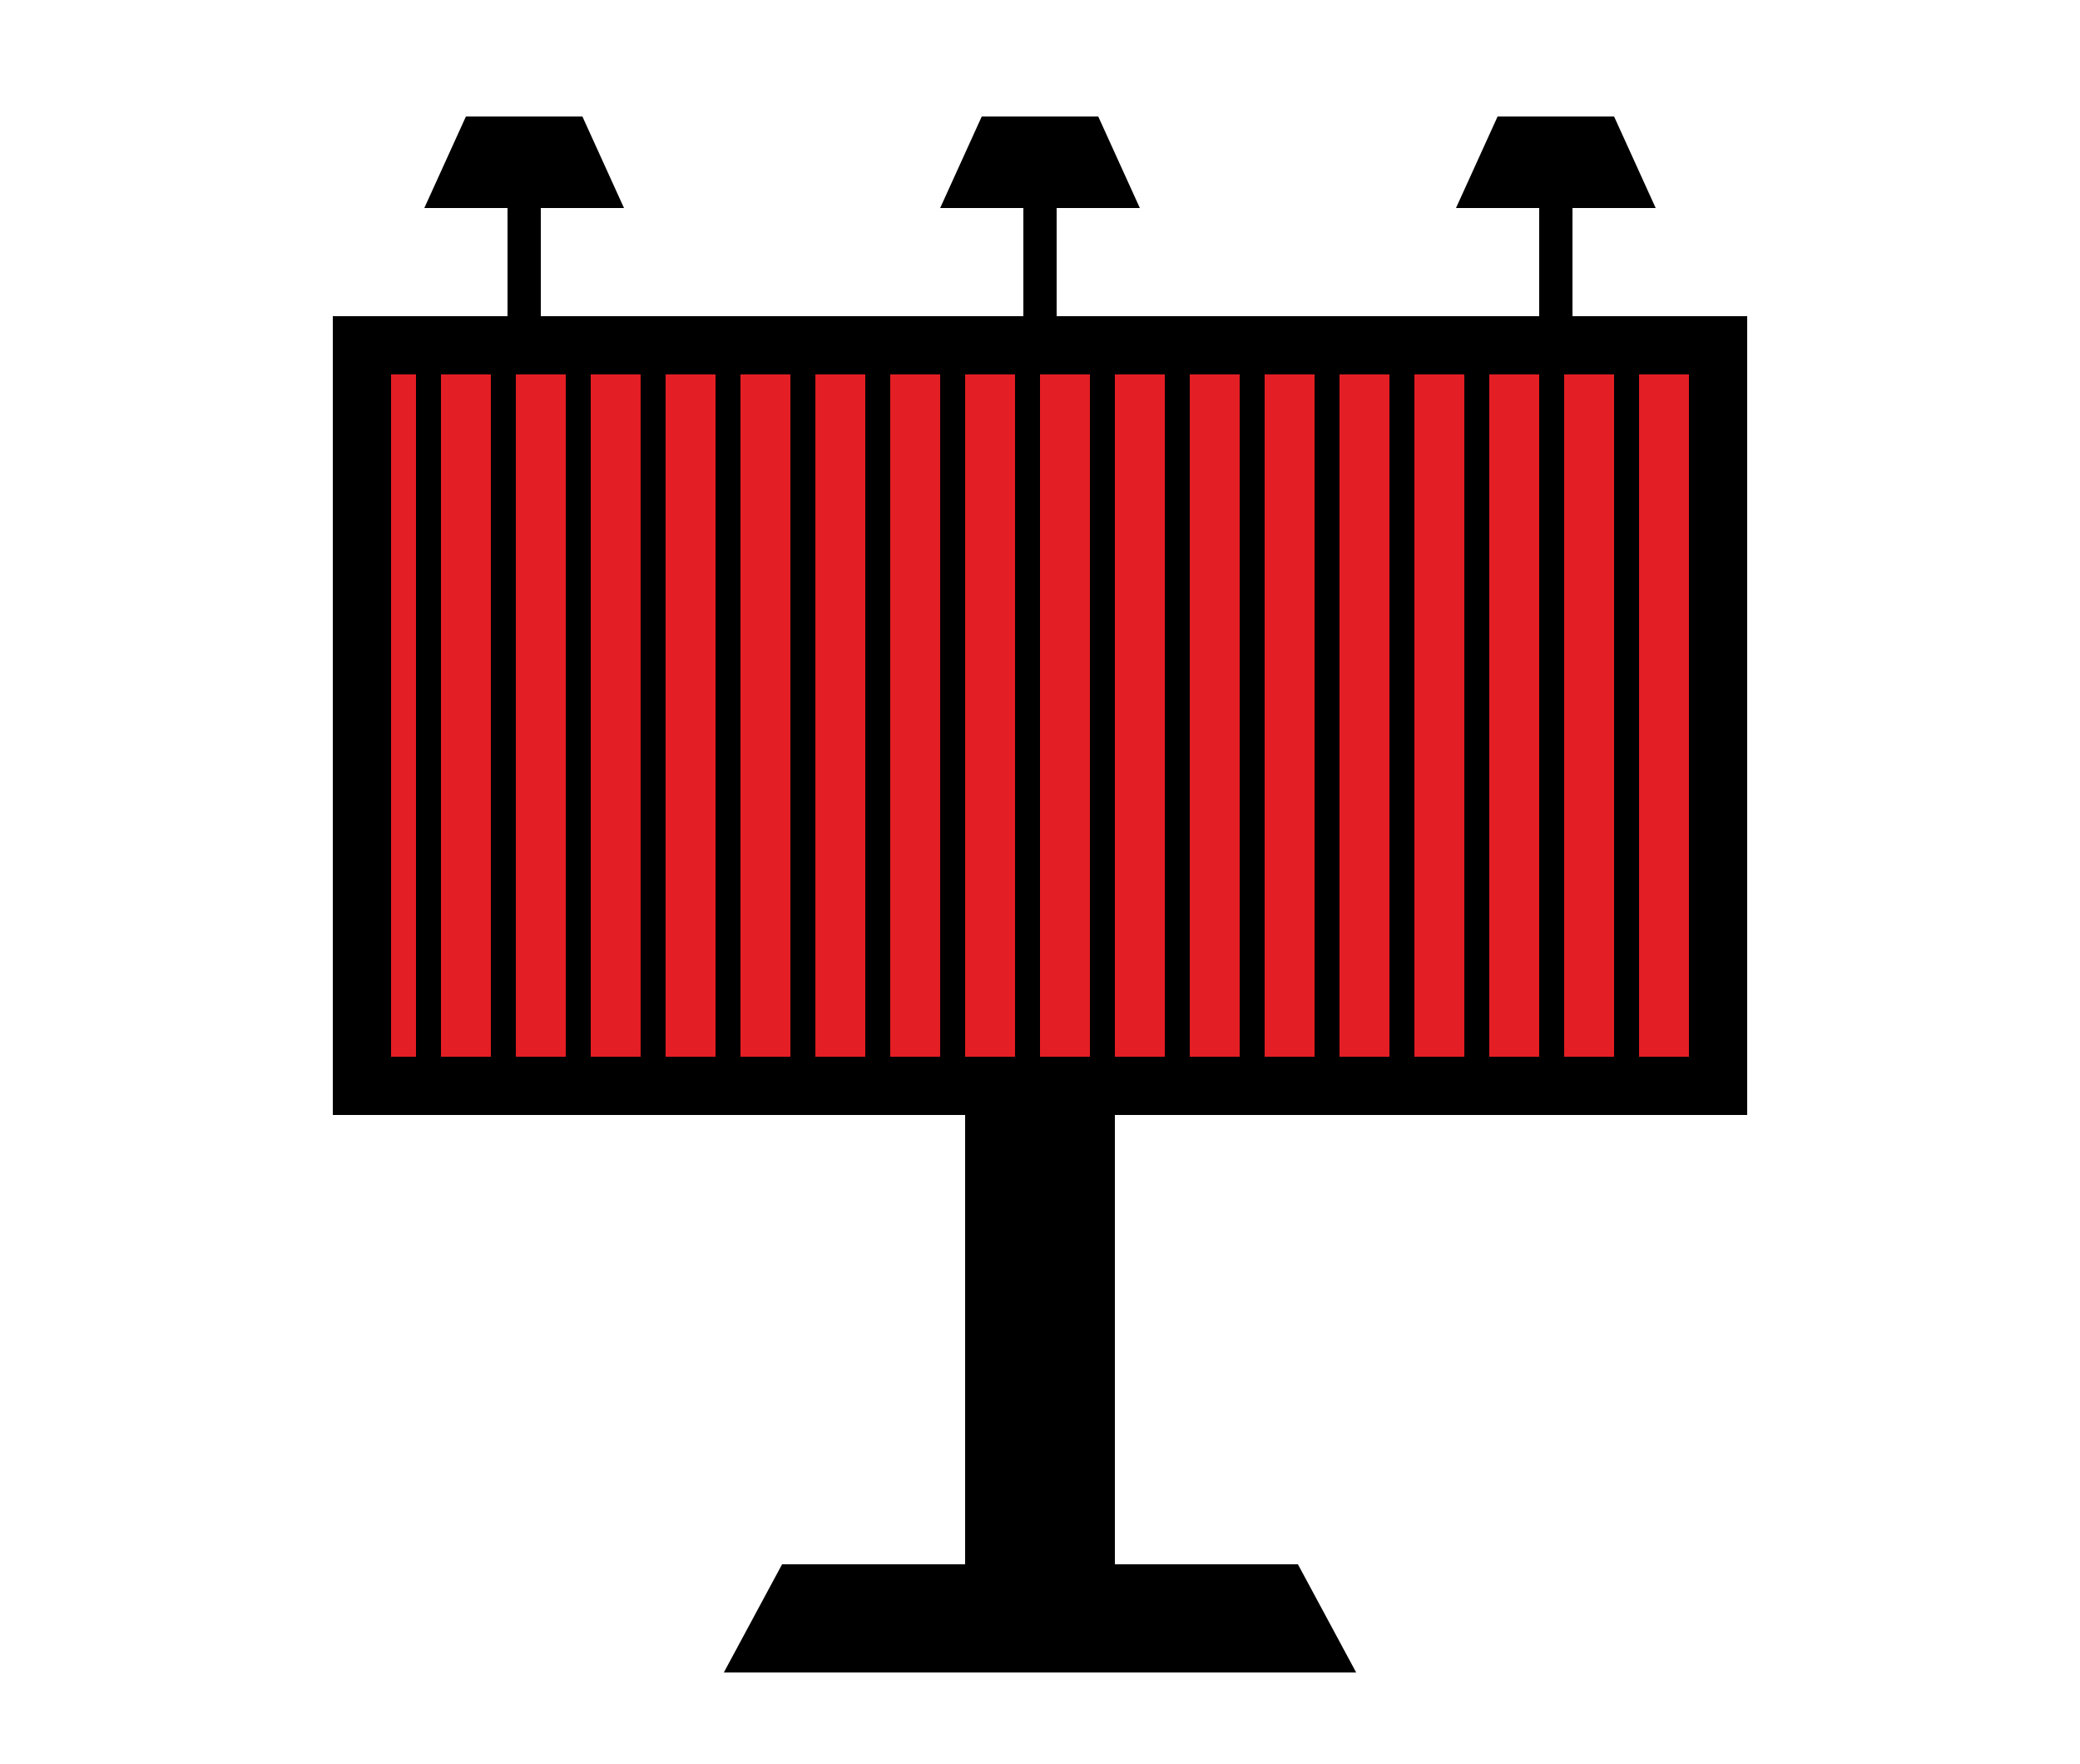
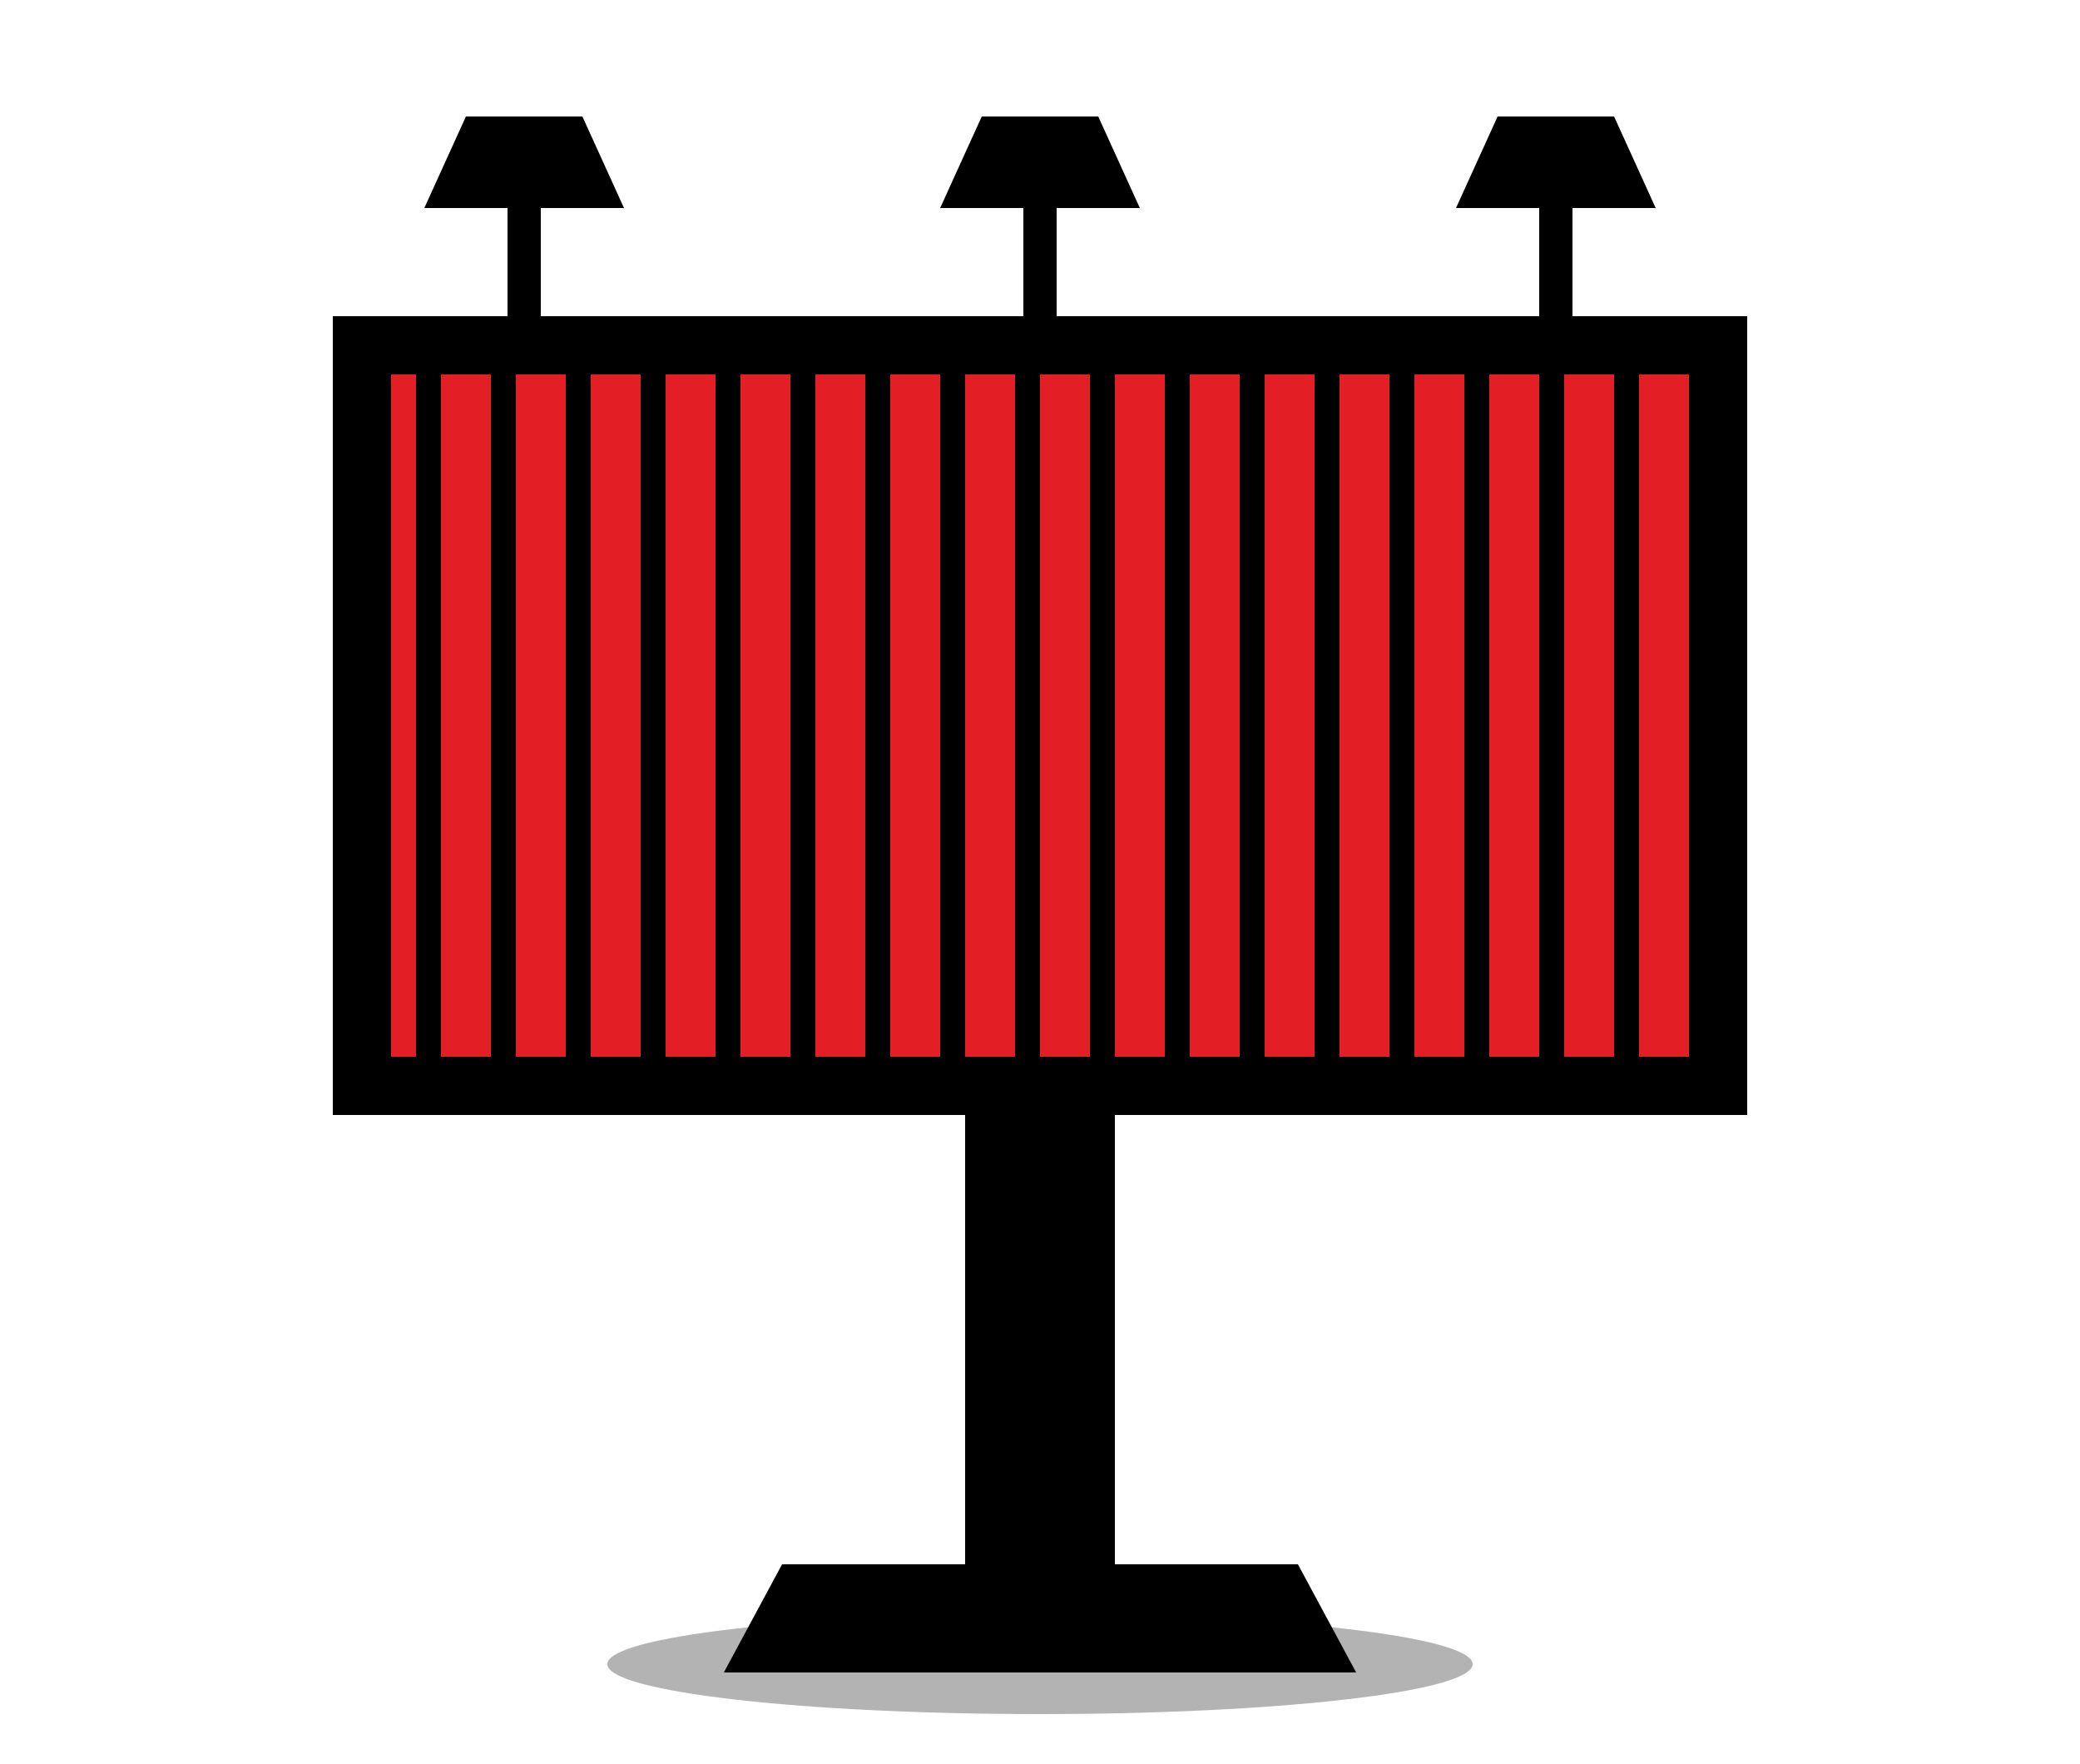
<svg xmlns="http://www.w3.org/2000/svg" viewBox="0 0 250 212" width="500" height="424">
+   <ellipse class="icon-ground-shadow" cx="125" cy="200" rx="52" ry="6" fill="#000000" opacity="0.3" />
  <g fill="#000000">
    <path d="M56 14 H70 L75 25 H51 Z" />
    <rect x="61" y="23" width="4" height="16" />
    <path d="M118 14 H132 L137 25 H113 Z" />
    <rect x="123" y="23" width="4" height="16" />
    <path d="M180 14 H194 L199 25 H175 Z" />
    <rect x="185" y="23" width="4" height="16" />
  </g>
  <rect x="47" y="45" width="156" height="82" fill="#E31E24" />
  <g fill="#000000">
    <rect x="50" y="45" width="3" height="82" />
    <rect x="59" y="45" width="3" height="82" />
    <rect x="68" y="45" width="3" height="82" />
    <rect x="77" y="45" width="3" height="82" />
    <rect x="86" y="45" width="3" height="82" />
    <rect x="95" y="45" width="3" height="82" />
    <rect x="104" y="45" width="3" height="82" />
    <rect x="113" y="45" width="3" height="82" />
    <rect x="122" y="45" width="3" height="82" />
    <rect x="131" y="45" width="3" height="82" />
    <rect x="140" y="45" width="3" height="82" />
    <rect x="149" y="45" width="3" height="82" />
    <rect x="158" y="45" width="3" height="82" />
    <rect x="167" y="45" width="3" height="82" />
    <rect x="176" y="45" width="3" height="82" />
    <rect x="185" y="45" width="3" height="82" />
    <rect x="194" y="45" width="3" height="82" />
  </g>
  <rect x="43.5" y="41.5" width="163" height="89" fill="none" stroke="#000000" stroke-width="7" />
  <g fill="#000000">
    <rect x="116" y="134" width="18" height="54" />
    <path d="M94 188 H156 L163 201 H87 Z" />
  </g>
</svg>
